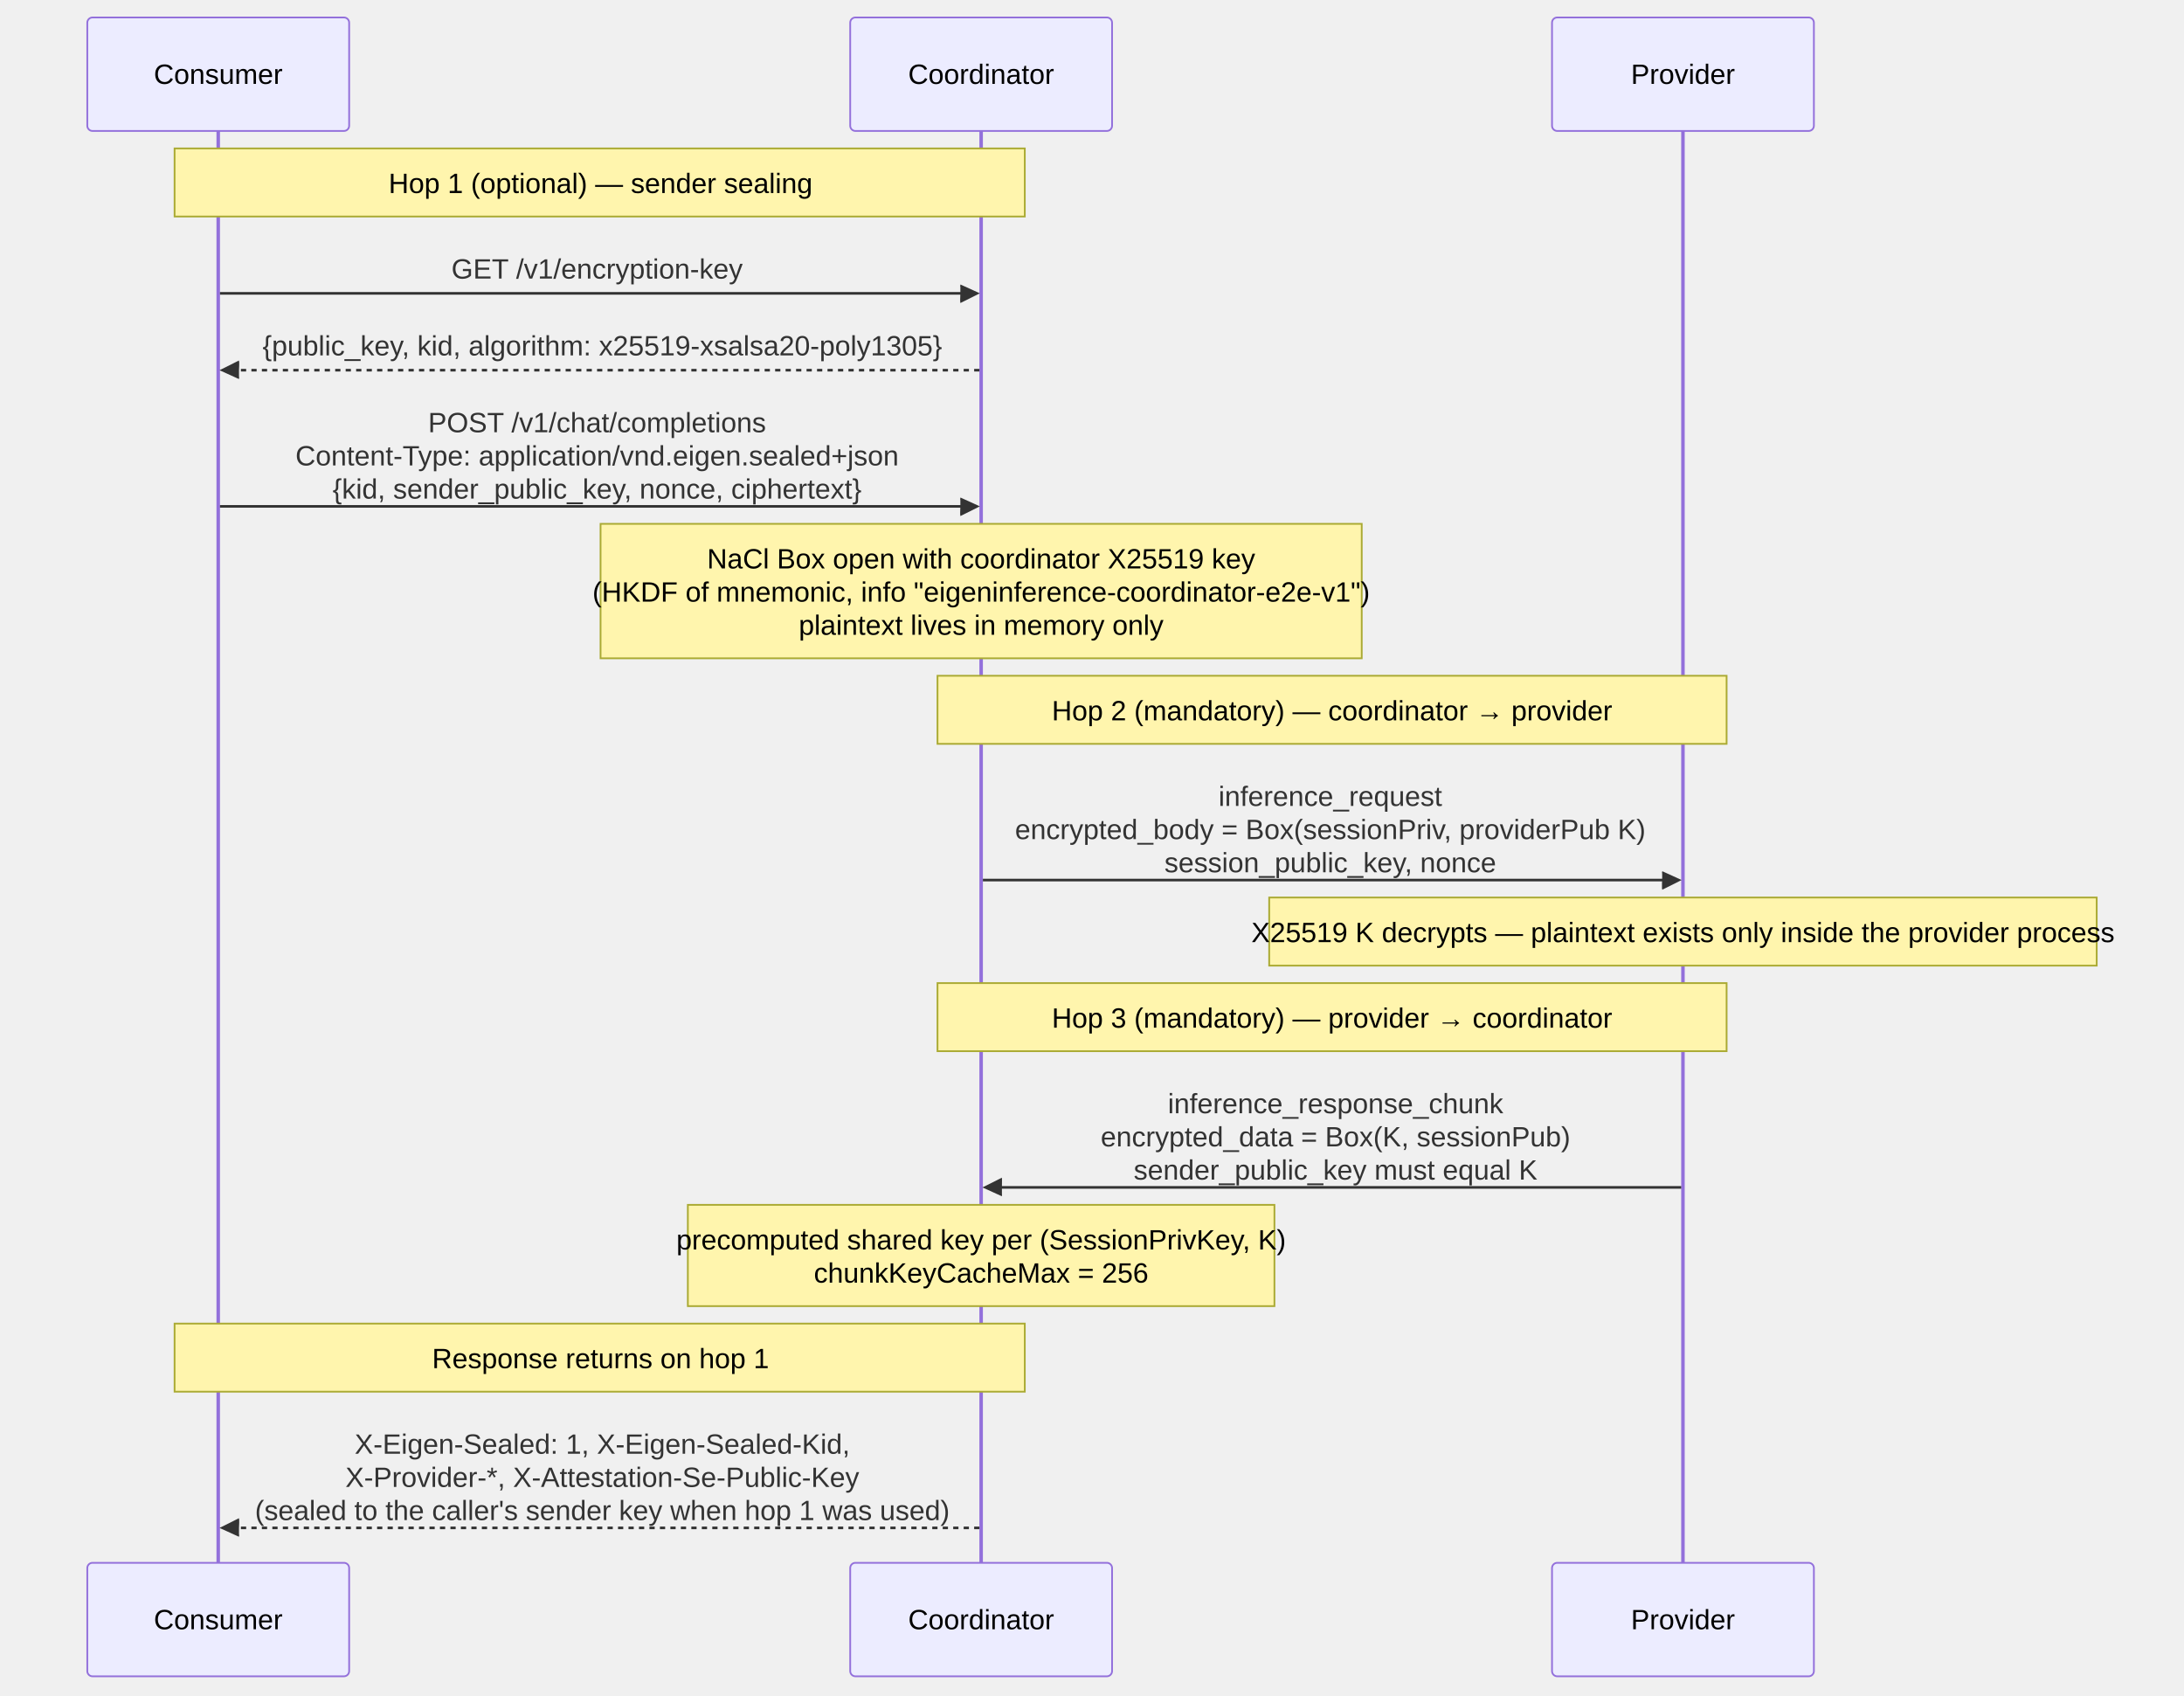
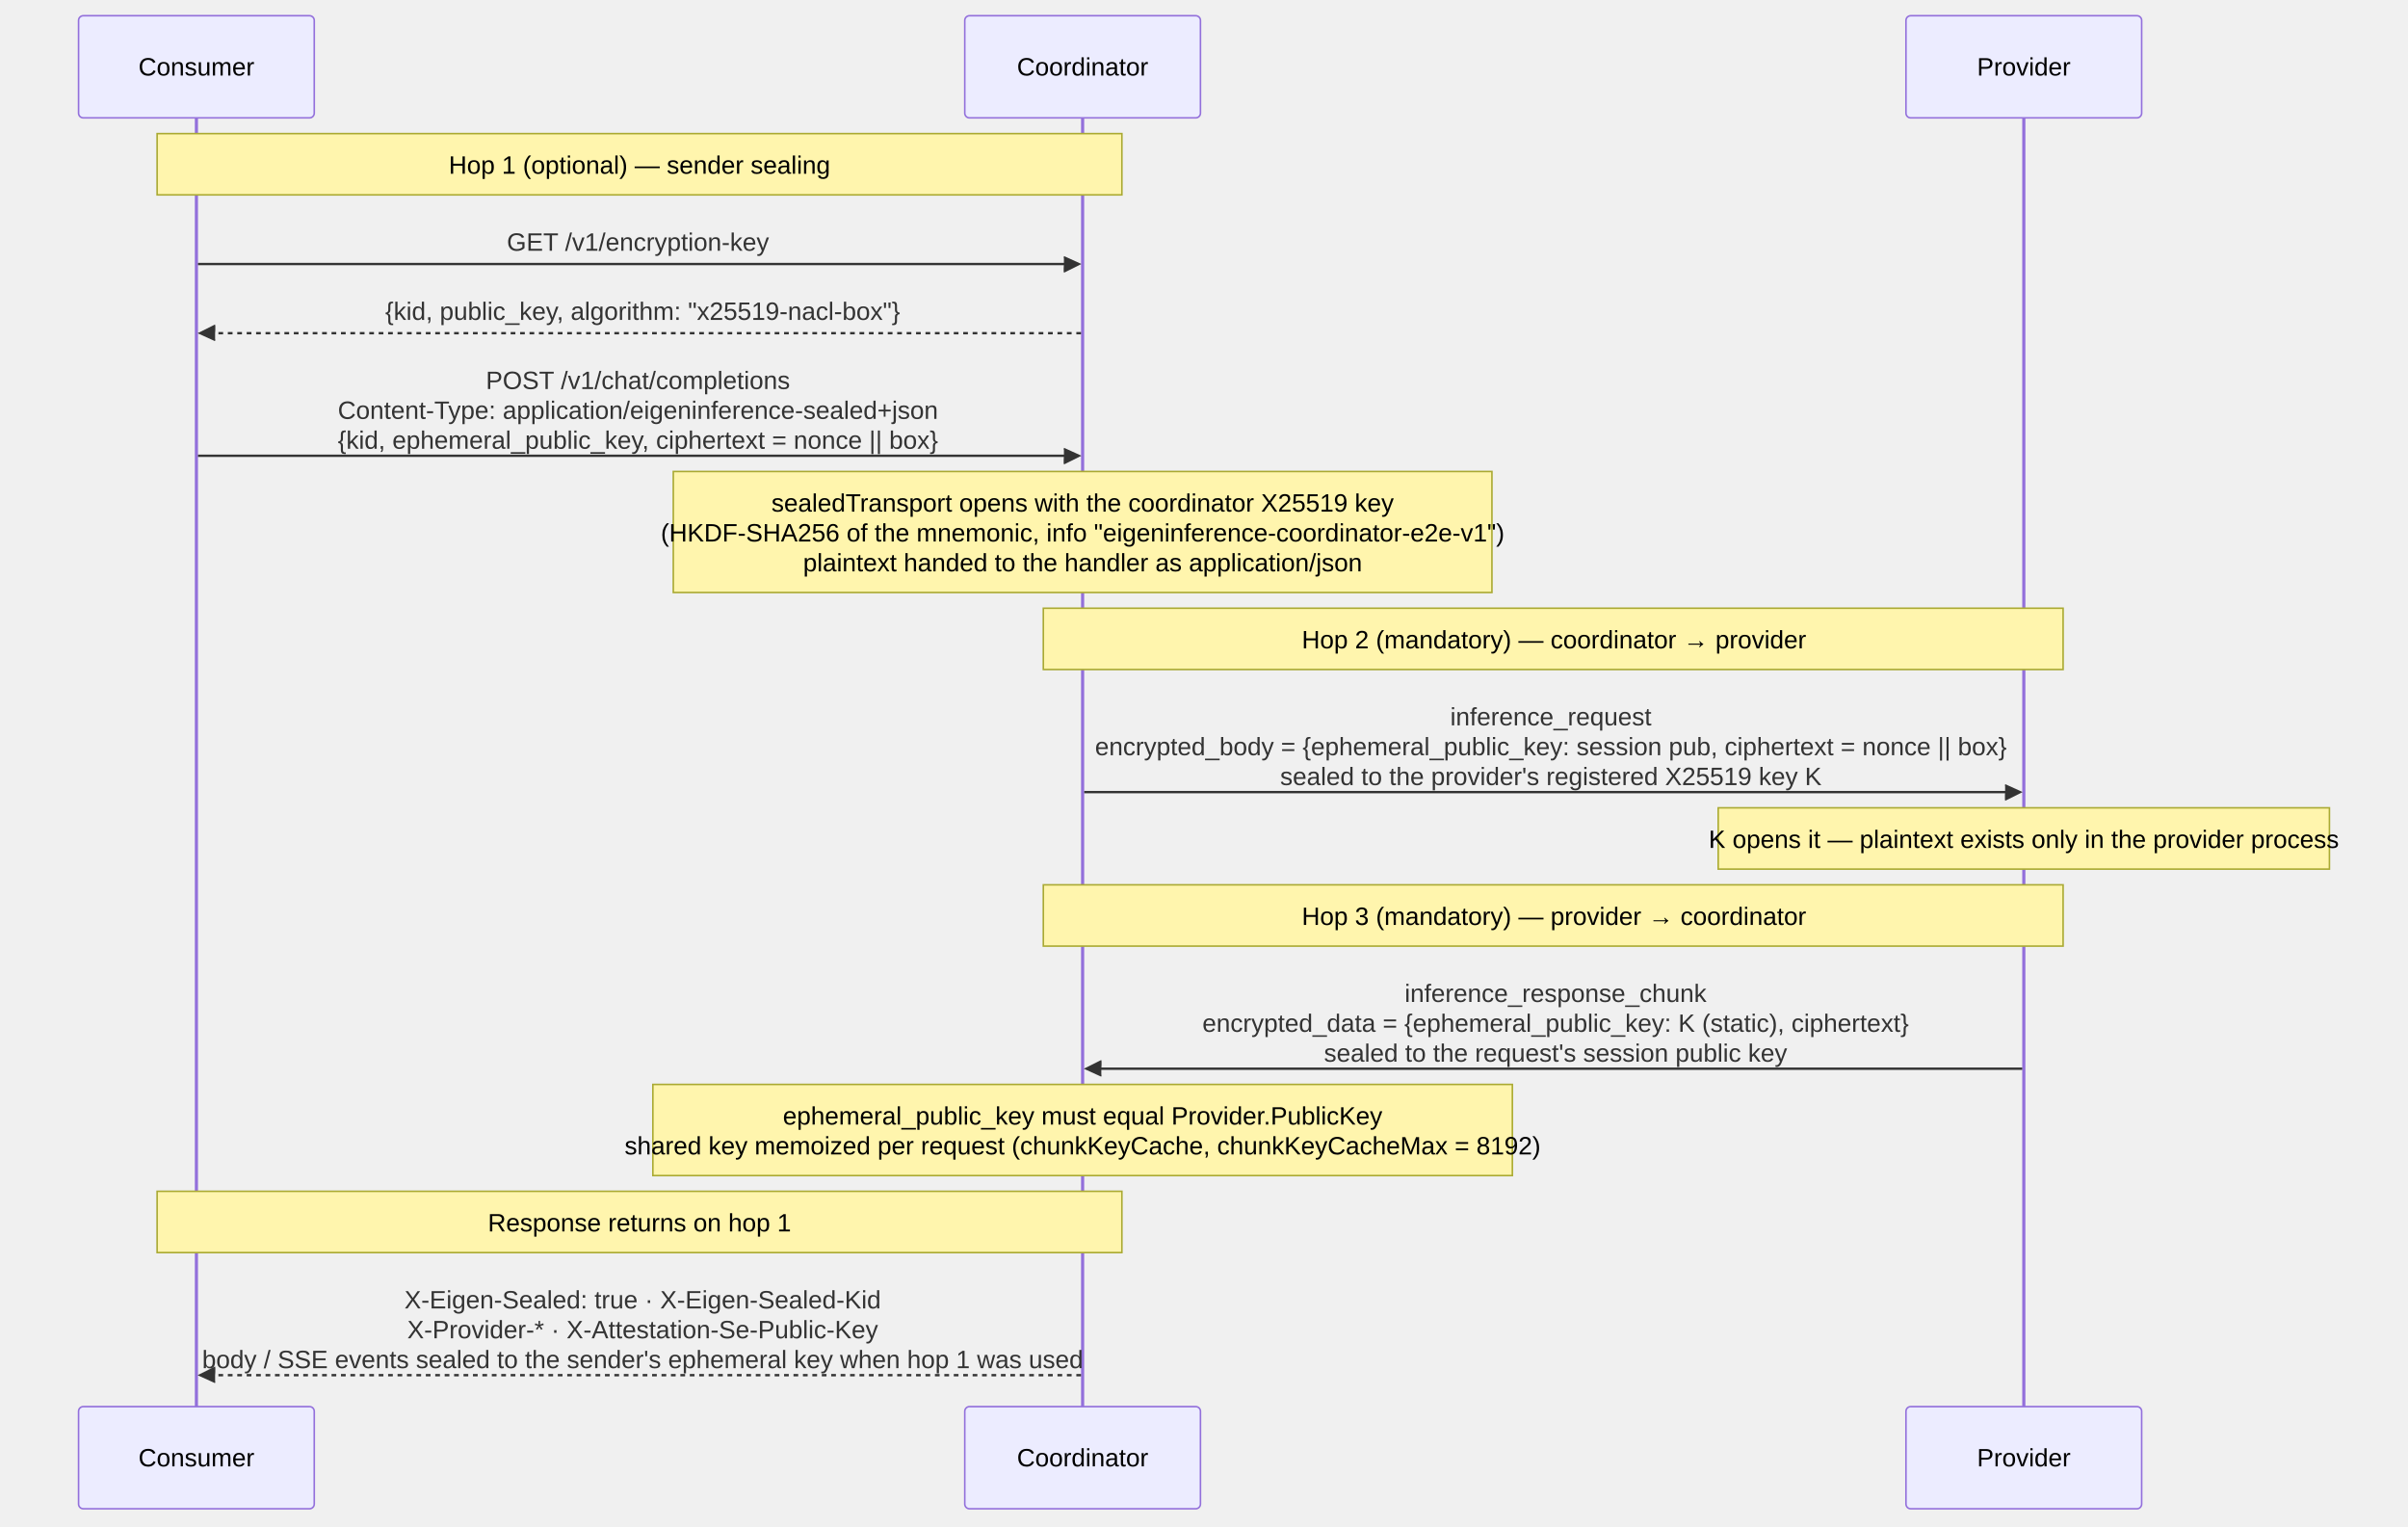
- <svg xmlns="http://www.w3.org/2000/svg" id="my-svg" width="100%" style="max-width: 1251px; background-color: white;" viewBox="-50 -10 1251 971" role="graphics-document document" aria-roledescription="sequence">
+ <svg xmlns="http://www.w3.org/2000/svg" id="my-svg" width="100%" style="max-width: 1532.5px; background-color: white;" viewBox="-50 -10 1532.5 971" role="graphics-document document" aria-roledescription="sequence">
  <g>
-     <rect x="839" y="885" fill="#eaeaea" stroke="#666" width="150" height="65" name="P" rx="3" ry="3" class="actor actor-bottom" />
-     <text x="914" y="917.5" dominant-baseline="central" alignment-baseline="central" class="actor actor-box" style="text-anchor: middle; font-size: 16px; font-weight: 400;">
-       <tspan x="914" dy="0">Provider</tspan>
+     <rect x="1163" y="885" fill="#eaeaea" stroke="#666" width="150" height="65" name="P" rx="3" ry="3" class="actor actor-bottom" />
+     <text x="1238" y="917.5" dominant-baseline="central" alignment-baseline="central" class="actor actor-box" style="text-anchor: middle; font-size: 16px; font-weight: 400;">
+       <tspan x="1238" dy="0">Provider</tspan>
    </text>
  </g>
  <g>
-     <rect x="437" y="885" fill="#eaeaea" stroke="#666" width="150" height="65" name="K" rx="3" ry="3" class="actor actor-bottom" />
-     <text x="512" y="917.5" dominant-baseline="central" alignment-baseline="central" class="actor actor-box" style="text-anchor: middle; font-size: 16px; font-weight: 400;">
-       <tspan x="512" dy="0">Coordinator</tspan>
+     <rect x="564" y="885" fill="#eaeaea" stroke="#666" width="150" height="65" name="K" rx="3" ry="3" class="actor actor-bottom" />
+     <text x="639" y="917.5" dominant-baseline="central" alignment-baseline="central" class="actor actor-box" style="text-anchor: middle; font-size: 16px; font-weight: 400;">
+       <tspan x="639" dy="0">Coordinator</tspan>
    </text>
  </g>
  <g>
    <rect x="0" y="885" fill="#eaeaea" stroke="#666" width="150" height="65" name="C" rx="3" ry="3" class="actor actor-bottom" />
    <text x="75" y="917.5" dominant-baseline="central" alignment-baseline="central" class="actor actor-box" style="text-anchor: middle; font-size: 16px; font-weight: 400;">
      <tspan x="75" dy="0">Consumer</tspan>
    </text>
  </g>
  <g>
-     <line id="actor2" x1="914" y1="65" x2="914" y2="885" class="actor-line 200" stroke-width="0.5px" stroke="#999" name="P" data-et="life-line" data-id="P" />
+     <line id="actor2" x1="1238" y1="65" x2="1238" y2="885" class="actor-line 200" stroke-width="0.5px" stroke="#999" name="P" data-et="life-line" data-id="P" />
    <g id="root-2" data-et="participant" data-type="participant" data-id="P">
-       <rect x="839" y="0" fill="#eaeaea" stroke="#666" width="150" height="65" name="P" rx="3" ry="3" class="actor actor-top" />
-       <text x="914" y="32.5" dominant-baseline="central" alignment-baseline="central" class="actor actor-box" style="text-anchor: middle; font-size: 16px; font-weight: 400;">
-         <tspan x="914" dy="0">Provider</tspan>
+       <rect x="1163" y="0" fill="#eaeaea" stroke="#666" width="150" height="65" name="P" rx="3" ry="3" class="actor actor-top" />
+       <text x="1238" y="32.5" dominant-baseline="central" alignment-baseline="central" class="actor actor-box" style="text-anchor: middle; font-size: 16px; font-weight: 400;">
+         <tspan x="1238" dy="0">Provider</tspan>
      </text>
    </g>
  </g>
  <g>
-     <line id="actor1" x1="512" y1="65" x2="512" y2="885" class="actor-line 200" stroke-width="0.5px" stroke="#999" name="K" data-et="life-line" data-id="K" />
+     <line id="actor1" x1="639" y1="65" x2="639" y2="885" class="actor-line 200" stroke-width="0.5px" stroke="#999" name="K" data-et="life-line" data-id="K" />
    <g id="root-1" data-et="participant" data-type="participant" data-id="K">
-       <rect x="437" y="0" fill="#eaeaea" stroke="#666" width="150" height="65" name="K" rx="3" ry="3" class="actor actor-top" />
-       <text x="512" y="32.5" dominant-baseline="central" alignment-baseline="central" class="actor actor-box" style="text-anchor: middle; font-size: 16px; font-weight: 400;">
-         <tspan x="512" dy="0">Coordinator</tspan>
+       <rect x="564" y="0" fill="#eaeaea" stroke="#666" width="150" height="65" name="K" rx="3" ry="3" class="actor actor-top" />
+       <text x="639" y="32.5" dominant-baseline="central" alignment-baseline="central" class="actor actor-box" style="text-anchor: middle; font-size: 16px; font-weight: 400;">
+         <tspan x="639" dy="0">Coordinator</tspan>
      </text>
    </g>
  </g>
  <g>
    <line id="actor0" x1="75" y1="65" x2="75" y2="885" class="actor-line 200" stroke-width="0.5px" stroke="#999" name="C" data-et="life-line" data-id="C" />
    <g id="root-0" data-et="participant" data-type="participant" data-id="C">
      <rect x="0" y="0" fill="#eaeaea" stroke="#666" width="150" height="65" name="C" rx="3" ry="3" class="actor actor-top" />
      <text x="75" y="32.5" dominant-baseline="central" alignment-baseline="central" class="actor actor-box" style="text-anchor: middle; font-size: 16px; font-weight: 400;">
        <tspan x="75" dy="0">Consumer</tspan>
      </text>
    </g>
  </g>
  <style>#my-svg{font-family:"trebuchet ms",verdana,arial,sans-serif;font-size:16px;fill:#333;}@keyframes edge-animation-frame{from{stroke-dashoffset:0;}}@keyframes dash{to{stroke-dashoffset:0;}}#my-svg .edge-animation-slow{stroke-dasharray:9,5!important;stroke-dashoffset:900;animation:dash 50s linear infinite;stroke-linecap:round;}#my-svg .edge-animation-fast{stroke-dasharray:9,5!important;stroke-dashoffset:900;animation:dash 20s linear infinite;stroke-linecap:round;}#my-svg .error-icon{fill:#552222;}#my-svg .error-text{fill:#552222;stroke:#552222;}#my-svg .edge-thickness-normal{stroke-width:1px;}#my-svg .edge-thickness-thick{stroke-width:3.5px;}#my-svg .edge-pattern-solid{stroke-dasharray:0;}#my-svg .edge-thickness-invisible{stroke-width:0;fill:none;}#my-svg .edge-pattern-dashed{stroke-dasharray:3;}#my-svg .edge-pattern-dotted{stroke-dasharray:2;}#my-svg .marker{fill:#333333;stroke:#333333;}#my-svg .marker.cross{stroke:#333333;}#my-svg svg{font-family:"trebuchet ms",verdana,arial,sans-serif;font-size:16px;}#my-svg p{margin:0;}#my-svg .actor{stroke:#9370DB;fill:#ECECFF;stroke-width:1;}#my-svg rect.actor.outer-path[data-look="neo"]{filter:drop-shadow(1px 2px 2px rgba(185, 185, 185, 1));}#my-svg rect.note[data-look="neo"]{stroke:#aaaa33;fill:#fff5ad;filter:drop-shadow(1px 2px 2px rgba(185, 185, 185, 1));}#my-svg text.actor&gt;tspan{fill:black;stroke:none;}#my-svg .actor-line{stroke:#9370DB;}#my-svg .innerArc{stroke-width:1.5;stroke-dasharray:none;}#my-svg .messageLine0{stroke-width:1.5;stroke-dasharray:none;stroke:#333;}#my-svg .messageLine1{stroke-width:1.5;stroke-dasharray:2,2;stroke:#333;}#my-svg [id$="-arrowhead"] path{fill:#333;stroke:#333;}#my-svg .sequenceNumber{fill:white;}#my-svg [id$="-sequencenumber"]{fill:#333;}#my-svg [id$="-crosshead"] path{fill:#333;stroke:#333;}#my-svg .messageText{fill:#333;stroke:none;}#my-svg .labelBox{stroke:#9370DB;fill:#ECECFF;filter:none;}#my-svg .labelText,#my-svg .labelText&gt;tspan{fill:black;stroke:none;}#my-svg .loopText,#my-svg .loopText&gt;tspan{fill:black;stroke:none;}#my-svg .sectionTitle,#my-svg .sectionTitle&gt;tspan{fill:black;stroke:none;}#my-svg .loopLine{stroke-width:2px;stroke-dasharray:2,2;stroke:#9370DB;fill:#9370DB;}#my-svg .note{stroke:#aaaa33;fill:#fff5ad;}#my-svg .noteText,#my-svg .noteText&gt;tspan{fill:black;stroke:none;font-weight:normal;}#my-svg .activation0{fill:#f4f4f4;stroke:#666;}#my-svg .activation1{fill:#f4f4f4;stroke:#666;}#my-svg .activation2{fill:#f4f4f4;stroke:#666;}#my-svg .actorPopupMenu{position:absolute;}#my-svg .actorPopupMenuPanel{position:absolute;fill:#ECECFF;box-shadow:0px 8px 16px 0px rgba(0,0,0,0.2);filter:drop-shadow(3px 5px 2px rgb(0 0 0 / 0.4));}#my-svg .actor-man circle,#my-svg line{fill:#ECECFF;stroke-width:2px;}#my-svg g rect.rect{filter:drop-shadow(1px 2px 2px rgba(185, 185, 185, 1));stroke:#9370DB;}#my-svg .node .neo-node{stroke:#9370DB;}#my-svg [data-look="neo"].node rect,#my-svg [data-look="neo"].cluster rect,#my-svg [data-look="neo"].node polygon{stroke:#9370DB;filter:drop-shadow(1px 2px 2px rgba(185, 185, 185, 1));}#my-svg [data-look="neo"].node path{stroke:#9370DB;stroke-width:1px;}#my-svg [data-look="neo"].node .outer-path{filter:drop-shadow(1px 2px 2px rgba(185, 185, 185, 1));}#my-svg [data-look="neo"].node .neo-line path{stroke:#9370DB;filter:none;}#my-svg [data-look="neo"].node circle{stroke:#9370DB;filter:drop-shadow(1px 2px 2px rgba(185, 185, 185, 1));}#my-svg [data-look="neo"].node circle .state-start{fill:#000000;}#my-svg [data-look="neo"].icon-shape .icon{fill:#9370DB;filter:drop-shadow(1px 2px 2px rgba(185, 185, 185, 1));}#my-svg [data-look="neo"].icon-shape .icon-neo path{stroke:#9370DB;filter:drop-shadow(1px 2px 2px rgba(185, 185, 185, 1));}#my-svg :root{--mermaid-font-family:"trebuchet ms",verdana,arial,sans-serif;}</style>
  <g />
  <defs>
    <symbol id="my-svg-computer" width="24" height="24">
      <path transform="scale(.5)" d="M2 2v13h20v-13h-20zm18 11h-16v-9h16v9zm-10.228 6l.466-1h3.524l.467 1h-4.457zm14.228 3h-24l2-6h2.104l-1.33 4h18.45l-1.297-4h2.073l2 6zm-5-10h-14v-7h14v7z" />
    </symbol>
  </defs>
  <defs>
    <symbol id="my-svg-database" fill-rule="evenodd" clip-rule="evenodd">
      <path transform="scale(.5)" d="M12.258.001l.256.004.255.005.253.008.251.01.249.012.247.015.246.016.242.019.241.02.239.023.236.024.233.027.231.028.229.031.225.032.223.034.22.036.217.038.214.04.211.041.208.043.205.045.201.046.198.048.194.05.191.051.187.053.183.054.18.056.175.057.172.059.168.06.163.061.16.063.155.064.15.066.074.033.073.033.071.034.07.034.069.035.068.035.067.035.066.035.064.036.064.036.062.036.06.036.06.037.058.037.058.037.055.038.055.038.053.038.052.038.051.039.05.039.048.039.047.039.045.04.044.04.043.04.041.04.04.041.039.041.037.041.036.041.034.041.033.042.032.042.03.042.029.042.027.042.026.043.024.043.023.043.021.043.02.043.018.044.017.043.015.044.013.044.012.044.011.045.009.044.007.045.006.045.004.045.002.045.001.045v17l-.001.045-.002.045-.004.045-.006.045-.007.045-.009.044-.011.045-.012.044-.013.044-.015.044-.017.043-.018.044-.02.043-.021.043-.023.043-.024.043-.026.043-.027.042-.029.042-.03.042-.032.042-.033.042-.034.041-.036.041-.037.041-.039.041-.04.041-.041.04-.043.04-.044.04-.045.04-.047.039-.048.039-.05.039-.051.039-.052.038-.053.038-.055.038-.055.038-.058.037-.058.037-.06.037-.06.036-.062.036-.064.036-.064.036-.066.035-.067.035-.068.035-.069.035-.07.034-.071.034-.073.033-.074.033-.15.066-.155.064-.16.063-.163.061-.168.06-.172.059-.175.057-.18.056-.183.054-.187.053-.191.051-.194.05-.198.048-.201.046-.205.045-.208.043-.211.041-.214.04-.217.038-.22.036-.223.034-.225.032-.229.031-.231.028-.233.027-.236.024-.239.023-.241.02-.242.019-.246.016-.247.015-.249.012-.251.01-.253.008-.255.005-.256.004-.258.001-.258-.001-.256-.004-.255-.005-.253-.008-.251-.01-.249-.012-.247-.015-.245-.016-.243-.019-.241-.02-.238-.023-.236-.024-.234-.027-.231-.028-.228-.031-.226-.032-.223-.034-.22-.036-.217-.038-.214-.04-.211-.041-.208-.043-.204-.045-.201-.046-.198-.048-.195-.05-.19-.051-.187-.053-.184-.054-.179-.056-.176-.057-.172-.059-.167-.06-.164-.061-.159-.063-.155-.064-.151-.066-.074-.033-.072-.033-.072-.034-.07-.034-.069-.035-.068-.035-.067-.035-.066-.035-.064-.036-.063-.036-.062-.036-.061-.036-.06-.037-.058-.037-.057-.037-.056-.038-.055-.038-.053-.038-.052-.038-.051-.039-.049-.039-.049-.039-.046-.039-.046-.04-.044-.04-.043-.04-.041-.04-.04-.041-.039-.041-.037-.041-.036-.041-.034-.041-.033-.042-.032-.042-.03-.042-.029-.042-.027-.042-.026-.043-.024-.043-.023-.043-.021-.043-.02-.043-.018-.044-.017-.043-.015-.044-.013-.044-.012-.044-.011-.045-.009-.044-.007-.045-.006-.045-.004-.045-.002-.045-.001-.045v-17l.001-.045.002-.045.004-.045.006-.045.007-.045.009-.044.011-.045.012-.044.013-.044.015-.044.017-.043.018-.044.02-.043.021-.043.023-.043.024-.043.026-.043.027-.042.029-.042.03-.042.032-.042.033-.042.034-.041.036-.041.037-.041.039-.041.04-.041.041-.04.043-.04.044-.04.046-.04.046-.039.049-.039.049-.039.051-.039.052-.038.053-.038.055-.038.056-.038.057-.037.058-.037.06-.037.061-.036.062-.036.063-.036.064-.036.066-.035.067-.035.068-.035.069-.035.07-.034.072-.034.072-.033.074-.033.151-.066.155-.064.159-.063.164-.061.167-.06.172-.059.176-.057.179-.056.184-.054.187-.053.19-.051.195-.05.198-.048.201-.046.204-.045.208-.043.211-.041.214-.04.217-.038.22-.036.223-.034.226-.032.228-.031.231-.028.234-.027.236-.024.238-.023.241-.02.243-.019.245-.016.247-.015.249-.012.251-.01.253-.008.255-.005.256-.004.258-.001.258.001zm-9.258 20.499v.01l.001.021.003.021.004.022.005.021.006.022.007.022.009.023.01.022.011.023.012.023.013.023.015.023.016.024.017.023.018.024.019.024.021.024.022.025.023.024.024.025.052.049.056.05.061.051.066.051.07.051.075.051.079.052.084.052.088.052.092.052.097.052.102.051.105.052.11.052.114.051.119.051.123.051.127.05.131.05.135.05.139.048.144.049.147.047.152.047.155.047.16.045.163.045.167.043.171.043.176.041.178.041.183.039.187.039.19.037.194.035.197.035.202.033.204.031.209.03.212.029.216.027.219.025.222.024.226.021.23.02.233.018.236.016.24.015.243.012.246.01.249.008.253.005.256.004.259.001.26-.001.257-.004.254-.005.25-.008.247-.011.244-.012.241-.014.237-.016.233-.018.231-.021.226-.021.224-.024.22-.026.216-.027.212-.028.21-.031.205-.031.202-.034.198-.034.194-.036.191-.037.187-.039.183-.04.179-.04.175-.042.172-.043.168-.044.163-.045.16-.046.155-.046.152-.047.148-.048.143-.049.139-.049.136-.05.131-.05.126-.05.123-.051.118-.052.114-.051.11-.052.106-.052.101-.052.096-.052.092-.052.088-.053.083-.051.079-.052.074-.052.07-.051.065-.051.06-.051.056-.05.051-.05.023-.024.023-.025.021-.024.02-.024.019-.024.018-.024.017-.024.015-.023.014-.024.013-.023.012-.023.01-.023.01-.022.008-.022.006-.022.006-.022.004-.022.004-.021.001-.021.001-.021v-4.127l-.077.055-.08.053-.083.054-.085.053-.087.052-.09.052-.093.051-.095.05-.097.05-.1.049-.102.049-.105.048-.106.047-.109.047-.111.046-.114.045-.115.045-.118.044-.12.043-.122.042-.124.042-.126.041-.128.04-.13.04-.132.038-.134.038-.135.037-.138.037-.139.035-.142.035-.143.034-.144.033-.147.032-.148.031-.15.03-.151.03-.153.029-.154.027-.156.027-.158.026-.159.025-.161.024-.162.023-.163.022-.165.021-.166.02-.167.019-.169.018-.169.017-.171.016-.173.015-.173.014-.175.013-.175.012-.177.011-.178.01-.179.008-.179.008-.181.006-.182.005-.182.004-.184.003-.184.002h-.37l-.184-.002-.184-.003-.182-.004-.182-.005-.181-.006-.179-.008-.179-.008-.178-.01-.176-.011-.176-.012-.175-.013-.173-.014-.172-.015-.171-.016-.17-.017-.169-.018-.167-.019-.166-.02-.165-.021-.163-.022-.162-.023-.161-.024-.159-.025-.157-.026-.156-.027-.155-.027-.153-.029-.151-.03-.15-.03-.148-.031-.146-.032-.145-.033-.143-.034-.141-.035-.14-.035-.137-.037-.136-.037-.134-.038-.132-.038-.13-.04-.128-.04-.126-.041-.124-.042-.122-.042-.12-.044-.117-.043-.116-.045-.113-.045-.112-.046-.109-.047-.106-.047-.105-.048-.102-.049-.1-.049-.097-.05-.095-.05-.093-.052-.09-.051-.087-.052-.085-.053-.083-.054-.08-.054-.077-.054v4.127zm0-5.654v.011l.001.021.003.021.004.021.005.022.006.022.007.022.009.022.01.022.011.023.012.023.013.023.015.024.016.023.017.024.018.024.019.024.021.024.022.024.023.025.024.024.052.05.056.05.061.05.066.051.07.051.075.052.079.051.084.052.088.052.092.052.097.052.102.052.105.052.11.051.114.051.119.052.123.05.127.051.131.05.135.049.139.049.144.048.147.048.152.047.155.046.16.045.163.045.167.044.171.042.176.042.178.04.183.04.187.038.19.037.194.036.197.034.202.033.204.032.209.03.212.028.216.027.219.025.222.024.226.022.23.02.233.018.236.016.24.014.243.012.246.01.249.008.253.006.256.003.259.001.26-.001.257-.003.254-.006.25-.008.247-.01.244-.012.241-.015.237-.016.233-.018.231-.02.226-.022.224-.024.22-.025.216-.027.212-.029.21-.03.205-.032.202-.033.198-.035.194-.036.191-.037.187-.039.183-.039.179-.041.175-.042.172-.043.168-.044.163-.045.16-.045.155-.047.152-.047.148-.048.143-.048.139-.05.136-.049.131-.05.126-.051.123-.051.118-.051.114-.052.11-.052.106-.052.101-.052.096-.052.092-.052.088-.052.083-.052.079-.052.074-.051.07-.052.065-.051.06-.05.056-.051.051-.049.023-.025.023-.024.021-.025.02-.024.019-.024.018-.024.017-.024.015-.023.014-.023.013-.024.012-.022.01-.023.01-.023.008-.022.006-.022.006-.022.004-.021.004-.022.001-.021.001-.021v-4.139l-.077.054-.08.054-.083.054-.085.052-.087.053-.09.051-.093.051-.095.051-.097.05-.1.049-.102.049-.105.048-.106.047-.109.047-.111.046-.114.045-.115.044-.118.044-.12.044-.122.042-.124.042-.126.041-.128.04-.13.039-.132.039-.134.038-.135.037-.138.036-.139.036-.142.035-.143.033-.144.033-.147.033-.148.031-.15.03-.151.03-.153.028-.154.028-.156.027-.158.026-.159.025-.161.024-.162.023-.163.022-.165.021-.166.02-.167.019-.169.018-.169.017-.171.016-.173.015-.173.014-.175.013-.175.012-.177.011-.178.009-.179.009-.179.007-.181.007-.182.005-.182.004-.184.003-.184.002h-.37l-.184-.002-.184-.003-.182-.004-.182-.005-.181-.007-.179-.007-.179-.009-.178-.009-.176-.011-.176-.012-.175-.013-.173-.014-.172-.015-.171-.016-.17-.017-.169-.018-.167-.019-.166-.02-.165-.021-.163-.022-.162-.023-.161-.024-.159-.025-.157-.026-.156-.027-.155-.028-.153-.028-.151-.03-.15-.03-.148-.031-.146-.033-.145-.033-.143-.033-.141-.035-.14-.036-.137-.036-.136-.037-.134-.038-.132-.039-.13-.039-.128-.04-.126-.041-.124-.042-.122-.043-.12-.043-.117-.044-.116-.044-.113-.046-.112-.046-.109-.046-.106-.047-.105-.048-.102-.049-.1-.049-.097-.05-.095-.051-.093-.051-.09-.051-.087-.053-.085-.052-.083-.054-.08-.054-.077-.054v4.139zm0-5.666v.011l.001.02.003.022.004.021.005.022.006.021.007.022.009.023.01.022.011.023.012.023.013.023.015.023.016.024.017.024.018.023.019.024.021.025.022.024.023.024.024.025.052.05.056.05.061.05.066.051.07.051.075.052.079.051.084.052.088.052.092.052.097.052.102.052.105.051.11.052.114.051.119.051.123.051.127.05.131.05.135.05.139.049.144.048.147.048.152.047.155.046.16.045.163.045.167.043.171.043.176.042.178.04.183.04.187.038.19.037.194.036.197.034.202.033.204.032.209.03.212.028.216.027.219.025.222.024.226.021.23.02.233.018.236.017.24.014.243.012.246.01.249.008.253.006.256.003.259.001.26-.001.257-.003.254-.006.25-.008.247-.01.244-.013.241-.014.237-.016.233-.018.231-.02.226-.022.224-.024.22-.025.216-.027.212-.029.21-.03.205-.032.202-.033.198-.035.194-.036.191-.037.187-.039.183-.039.179-.041.175-.042.172-.043.168-.044.163-.045.16-.045.155-.047.152-.047.148-.048.143-.049.139-.049.136-.049.131-.051.126-.05.123-.051.118-.052.114-.051.11-.052.106-.052.101-.052.096-.052.092-.052.088-.052.083-.052.079-.052.074-.052.07-.051.065-.051.06-.051.056-.05.051-.049.023-.025.023-.025.021-.024.02-.024.019-.024.018-.024.017-.024.015-.023.014-.024.013-.023.012-.023.01-.022.01-.023.008-.022.006-.022.006-.022.004-.022.004-.021.001-.021.001-.021v-4.153l-.077.054-.08.054-.083.053-.085.053-.087.053-.09.051-.093.051-.095.051-.097.05-.1.049-.102.048-.105.048-.106.048-.109.046-.111.046-.114.046-.115.044-.118.044-.12.043-.122.043-.124.042-.126.041-.128.04-.13.039-.132.039-.134.038-.135.037-.138.036-.139.036-.142.034-.143.034-.144.033-.147.032-.148.032-.15.03-.151.03-.153.028-.154.028-.156.027-.158.026-.159.024-.161.024-.162.023-.163.023-.165.021-.166.02-.167.019-.169.018-.169.017-.171.016-.173.015-.173.014-.175.013-.175.012-.177.01-.178.01-.179.009-.179.007-.181.006-.182.006-.182.004-.184.003-.184.001-.185.001-.185-.001-.184-.001-.184-.003-.182-.004-.182-.006-.181-.006-.179-.007-.179-.009-.178-.01-.176-.01-.176-.012-.175-.013-.173-.014-.172-.015-.171-.016-.17-.017-.169-.018-.167-.019-.166-.02-.165-.021-.163-.023-.162-.023-.161-.024-.159-.024-.157-.026-.156-.027-.155-.028-.153-.028-.151-.03-.15-.03-.148-.032-.146-.032-.145-.033-.143-.034-.141-.034-.14-.036-.137-.036-.136-.037-.134-.038-.132-.039-.13-.039-.128-.041-.126-.041-.124-.041-.122-.043-.12-.043-.117-.044-.116-.044-.113-.046-.112-.046-.109-.046-.106-.048-.105-.048-.102-.048-.1-.05-.097-.049-.095-.051-.093-.051-.09-.052-.087-.052-.085-.053-.083-.053-.08-.054-.077-.054v4.153zm8.74-8.179l-.257.004-.254.005-.25.008-.247.011-.244.012-.241.014-.237.016-.233.018-.231.021-.226.022-.224.023-.22.026-.216.027-.212.028-.21.031-.205.032-.202.033-.198.034-.194.036-.191.038-.187.038-.183.04-.179.041-.175.042-.172.043-.168.043-.163.045-.16.046-.155.046-.152.048-.148.048-.143.048-.139.049-.136.05-.131.05-.126.051-.123.051-.118.051-.114.052-.11.052-.106.052-.101.052-.096.052-.092.052-.088.052-.083.052-.079.052-.074.051-.07.052-.065.051-.06.05-.056.05-.051.05-.023.025-.023.024-.021.024-.02.025-.019.024-.018.024-.017.023-.015.024-.014.023-.013.023-.012.023-.01.023-.01.022-.008.022-.006.023-.006.021-.004.022-.004.021-.001.021-.001.021.001.021.001.021.004.021.004.022.006.021.006.023.008.022.01.022.01.023.012.023.013.023.014.023.015.024.017.023.018.024.019.024.02.025.021.024.023.024.023.025.051.05.056.05.06.05.065.051.07.052.074.051.079.052.083.052.088.052.092.052.096.052.101.052.106.052.11.052.114.052.118.051.123.051.126.051.131.05.136.05.139.049.143.048.148.048.152.048.155.046.16.046.163.045.168.043.172.043.175.042.179.041.183.04.187.038.191.038.194.036.198.034.202.033.205.032.21.031.212.028.216.027.22.026.224.023.226.022.231.021.233.018.237.016.241.014.244.012.247.011.25.008.254.005.257.004.26.001.26-.001.257-.004.254-.005.25-.008.247-.011.244-.012.241-.014.237-.016.233-.018.231-.021.226-.022.224-.023.22-.026.216-.027.212-.028.21-.031.205-.032.202-.033.198-.034.194-.036.191-.038.187-.038.183-.04.179-.041.175-.042.172-.043.168-.043.163-.045.16-.046.155-.046.152-.048.148-.048.143-.048.139-.049.136-.05.131-.05.126-.051.123-.051.118-.051.114-.052.11-.052.106-.052.101-.052.096-.052.092-.052.088-.052.083-.052.079-.052.074-.051.07-.052.065-.051.06-.05.056-.05.051-.05.023-.025.023-.024.021-.024.02-.025.019-.024.018-.024.017-.023.015-.024.014-.023.013-.023.012-.023.01-.023.01-.022.008-.022.006-.023.006-.021.004-.022.004-.021.001-.021.001-.021-.001-.021-.001-.021-.004-.021-.004-.022-.006-.021-.006-.023-.008-.022-.01-.022-.01-.023-.012-.023-.013-.023-.014-.023-.015-.024-.017-.023-.018-.024-.019-.024-.02-.025-.021-.024-.023-.024-.023-.025-.051-.05-.056-.05-.06-.05-.065-.051-.07-.052-.074-.051-.079-.052-.083-.052-.088-.052-.092-.052-.096-.052-.101-.052-.106-.052-.11-.052-.114-.052-.118-.051-.123-.051-.126-.051-.131-.05-.136-.05-.139-.049-.143-.048-.148-.048-.152-.048-.155-.046-.16-.046-.163-.045-.168-.043-.172-.043-.175-.042-.179-.041-.183-.04-.187-.038-.191-.038-.194-.036-.198-.034-.202-.033-.205-.032-.21-.031-.212-.028-.216-.027-.22-.026-.224-.023-.226-.022-.231-.021-.233-.018-.237-.016-.241-.014-.244-.012-.247-.011-.25-.008-.254-.005-.257-.004-.26-.001-.26.001z" />
    </symbol>
  </defs>
  <defs>
    <symbol id="my-svg-clock" width="24" height="24">
      <path transform="scale(.5)" d="M12 2c5.514 0 10 4.486 10 10s-4.486 10-10 10-10-4.486-10-10 4.486-10 10-10zm0-2c-6.627 0-12 5.373-12 12s5.373 12 12 12 12-5.373 12-12-5.373-12-12-12zm5.848 12.459c.202.038.202.333.001.372-1.907.361-6.045 1.111-6.547 1.111-.719 0-1.301-.582-1.301-1.301 0-.512.77-5.447 1.125-7.445.034-.192.312-.181.343.014l.985 6.238 5.394 1.011z" />
    </symbol>
  </defs>
  <defs>
    <marker id="my-svg-arrowhead" refX="7.9" refY="5" markerUnits="userSpaceOnUse" markerWidth="12" markerHeight="12" orient="auto-start-reverse">
      <path d="M -1 0 L 10 5 L 0 10 z" />
    </marker>
  </defs>
  <defs>
    <marker id="my-svg-crosshead" markerWidth="15" markerHeight="8" orient="auto" refX="4" refY="4.5">
      <path fill="none" stroke="#000000" stroke-width="1pt" d="M 1,2 L 6,7 M 6,2 L 1,7" style="stroke-dasharray: 0, 0;" />
    </marker>
  </defs>
  <defs>
    <marker id="my-svg-filled-head" refX="15.5" refY="7" markerWidth="20" markerHeight="28" orient="auto">
      <path d="M 18,7 L9,13 L14,7 L9,1 Z" />
    </marker>
  </defs>
  <defs>
    <marker id="my-svg-sequencenumber" refX="15" refY="15" markerWidth="60" markerHeight="40" orient="auto">
      <circle cx="15" cy="15" r="6" />
    </marker>
  </defs>
  <defs>
    <marker id="my-svg-solidTopArrowHead" refX="7.9" refY="7.25" markerUnits="userSpaceOnUse" markerWidth="12" markerHeight="12" orient="auto-start-reverse">
      <path d="M 0 0 L 10 8 L 0 8 z" />
    </marker>
  </defs>
  <defs>
    <marker id="my-svg-solidBottomArrowHead" refX="7.9" refY="0.75" markerUnits="userSpaceOnUse" markerWidth="12" markerHeight="12" orient="auto-start-reverse">
      <path d="M 0 0 L 10 0 L 0 8 z" />
    </marker>
  </defs>
  <defs>
    <marker id="my-svg-stickTopArrowHead" refX="7.5" refY="7" markerUnits="userSpaceOnUse" markerWidth="12" markerHeight="12" orient="auto-start-reverse">
      <path d="M 0 0 L 7 7" stroke="black" stroke-width="1.5" fill="none" />
    </marker>
  </defs>
  <defs>
    <marker id="my-svg-stickBottomArrowHead" refX="7.5" refY="0" markerUnits="userSpaceOnUse" markerWidth="12" markerHeight="12" orient="auto-start-reverse">
      <path d="M 0 7 L 7 0" stroke="black" stroke-width="1.5" fill="none" />
    </marker>
  </defs>
  <g data-et="note" data-id="i0">
-     <rect x="50" y="75" fill="#EDF2AE" stroke="#666" width="487" height="39" class="note" />
-     <text x="294" y="80" text-anchor="middle" dominant-baseline="middle" alignment-baseline="middle" class="noteText" dy="1em" style="font-size: 16px; font-weight: 400;">
-       <tspan x="294">Hop 1 (optional) — sender sealing</tspan>
+     <rect x="50" y="75" fill="#EDF2AE" stroke="#666" width="614" height="39" class="note" />
+     <text x="357" y="80" text-anchor="middle" dominant-baseline="middle" alignment-baseline="middle" class="noteText" dy="1em" style="font-size: 16px; font-weight: 400;">
+       <tspan x="357">Hop 1 (optional) — sender sealing</tspan>
    </text>
  </g>
  <g data-et="note" data-id="i4">
-     <rect x="294" y="290" fill="#EDF2AE" stroke="#666" width="436" height="77" class="note" />
-     <text x="512" y="295" text-anchor="middle" dominant-baseline="middle" alignment-baseline="middle" class="noteText" dy="1em" style="font-size: 16px; font-weight: 400;">
-       <tspan x="512">NaCl Box open with coordinator X25519 key</tspan>
+     <rect x="378.5" y="290" fill="#EDF2AE" stroke="#666" width="521" height="77" class="note" />
+     <text x="639" y="295" text-anchor="middle" dominant-baseline="middle" alignment-baseline="middle" class="noteText" dy="1em" style="font-size: 16px; font-weight: 400;">
+       <tspan x="639">sealedTransport opens with the coordinator X25519 key</tspan>
    </text>
-     <text x="512" y="314" text-anchor="middle" dominant-baseline="middle" alignment-baseline="middle" class="noteText" dy="1em" style="font-size: 16px; font-weight: 400;">
-       <tspan x="512">(HKDF of mnemonic, info "eigeninference-coordinator-e2e-v1")</tspan>
+     <text x="639" y="314" text-anchor="middle" dominant-baseline="middle" alignment-baseline="middle" class="noteText" dy="1em" style="font-size: 16px; font-weight: 400;">
+       <tspan x="639">(HKDF-SHA256 of the mnemonic, info "eigeninference-coordinator-e2e-v1")</tspan>
    </text>
-     <text x="512" y="333" text-anchor="middle" dominant-baseline="middle" alignment-baseline="middle" class="noteText" dy="1em" style="font-size: 16px; font-weight: 400;">
-       <tspan x="512">plaintext lives in memory only</tspan>
+     <text x="639" y="333" text-anchor="middle" dominant-baseline="middle" alignment-baseline="middle" class="noteText" dy="1em" style="font-size: 16px; font-weight: 400;">
+       <tspan x="639">plaintext handed to the handler as application/json</tspan>
    </text>
  </g>
  <g data-et="note" data-id="i5">
-     <rect x="487" y="377" fill="#EDF2AE" stroke="#666" width="452" height="39" class="note" />
-     <text x="713" y="382" text-anchor="middle" dominant-baseline="middle" alignment-baseline="middle" class="noteText" dy="1em" style="font-size: 16px; font-weight: 400;">
-       <tspan x="713">Hop 2 (mandatory) — coordinator → provider</tspan>
+     <rect x="614" y="377" fill="#EDF2AE" stroke="#666" width="649" height="39" class="note" />
+     <text x="939" y="382" text-anchor="middle" dominant-baseline="middle" alignment-baseline="middle" class="noteText" dy="1em" style="font-size: 16px; font-weight: 400;">
+       <tspan x="939">Hop 2 (mandatory) — coordinator → provider</tspan>
    </text>
  </g>
  <g data-et="note" data-id="i7">
-     <rect x="677" y="504" fill="#EDF2AE" stroke="#666" width="474" height="39" class="note" />
-     <text x="914" y="509" text-anchor="middle" dominant-baseline="middle" alignment-baseline="middle" class="noteText" dy="1em" style="font-size: 16px; font-weight: 400;">
-       <tspan x="914">X25519 K decrypts — plaintext exists only inside the provider process</tspan>
+     <rect x="1043.5" y="504" fill="#EDF2AE" stroke="#666" width="389" height="39" class="note" />
+     <text x="1238" y="509" text-anchor="middle" dominant-baseline="middle" alignment-baseline="middle" class="noteText" dy="1em" style="font-size: 16px; font-weight: 400;">
+       <tspan x="1238">K opens it — plaintext exists only in the provider process</tspan>
    </text>
  </g>
  <g data-et="note" data-id="i8">
-     <rect x="487" y="553" fill="#EDF2AE" stroke="#666" width="452" height="39" class="note" />
-     <text x="713" y="558" text-anchor="middle" dominant-baseline="middle" alignment-baseline="middle" class="noteText" dy="1em" style="font-size: 16px; font-weight: 400;">
-       <tspan x="713">Hop 3 (mandatory) — provider → coordinator</tspan>
+     <rect x="614" y="553" fill="#EDF2AE" stroke="#666" width="649" height="39" class="note" />
+     <text x="939" y="558" text-anchor="middle" dominant-baseline="middle" alignment-baseline="middle" class="noteText" dy="1em" style="font-size: 16px; font-weight: 400;">
+       <tspan x="939">Hop 3 (mandatory) — provider → coordinator</tspan>
    </text>
  </g>
  <g data-et="note" data-id="i10">
-     <rect x="344" y="680" fill="#EDF2AE" stroke="#666" width="336" height="58" class="note" />
-     <text x="512" y="685" text-anchor="middle" dominant-baseline="middle" alignment-baseline="middle" class="noteText" dy="1em" style="font-size: 16px; font-weight: 400;">
-       <tspan x="512">precomputed shared key per (SessionPrivKey, K)</tspan>
+     <rect x="365.5" y="680" fill="#EDF2AE" stroke="#666" width="547" height="58" class="note" />
+     <text x="639" y="685" text-anchor="middle" dominant-baseline="middle" alignment-baseline="middle" class="noteText" dy="1em" style="font-size: 16px; font-weight: 400;">
+       <tspan x="639">ephemeral_public_key must equal Provider.PublicKey</tspan>
    </text>
-     <text x="512" y="704" text-anchor="middle" dominant-baseline="middle" alignment-baseline="middle" class="noteText" dy="1em" style="font-size: 16px; font-weight: 400;">
-       <tspan x="512">chunkKeyCacheMax = 256</tspan>
+     <text x="639" y="704" text-anchor="middle" dominant-baseline="middle" alignment-baseline="middle" class="noteText" dy="1em" style="font-size: 16px; font-weight: 400;">
+       <tspan x="639">shared key memoized per request (chunkKeyCache, chunkKeyCacheMax = 8192)</tspan>
    </text>
  </g>
  <g data-et="note" data-id="i11">
-     <rect x="50" y="748" fill="#EDF2AE" stroke="#666" width="487" height="39" class="note" />
-     <text x="294" y="753" text-anchor="middle" dominant-baseline="middle" alignment-baseline="middle" class="noteText" dy="1em" style="font-size: 16px; font-weight: 400;">
-       <tspan x="294">Response returns on hop 1</tspan>
+     <rect x="50" y="748" fill="#EDF2AE" stroke="#666" width="614" height="39" class="note" />
+     <text x="357" y="753" text-anchor="middle" dominant-baseline="middle" alignment-baseline="middle" class="noteText" dy="1em" style="font-size: 16px; font-weight: 400;">
+       <tspan x="357">Response returns on hop 1</tspan>
    </text>
  </g>
-   <text x="292" y="129" text-anchor="middle" dominant-baseline="middle" alignment-baseline="middle" class="messageText" dy="1em" style="font-size: 16px; font-weight: 400;">GET /v1/encryption-key</text>
-   <line x1="76" y1="158" x2="508" y2="158" class="messageLine0" data-et="message" data-id="i1" data-from="C" data-to="K" stroke-width="2" stroke="none" marker-end="url(#my-svg-arrowhead)" style="fill: none;" />
-   <text x="295" y="173" text-anchor="middle" dominant-baseline="middle" alignment-baseline="middle" class="messageText" dy="1em" style="font-size: 16px; font-weight: 400;">{public_key, kid, algorithm: x25519-xsalsa20-poly1305}</text>
-   <line x1="511" y1="202" x2="79" y2="202" class="messageLine1" data-et="message" data-id="i2" data-from="K" data-to="C" stroke-width="2" stroke="none" marker-end="url(#my-svg-arrowhead)" style="stroke-dasharray: 3, 3; fill: none;" />
-   <text x="292" y="217" text-anchor="middle" dominant-baseline="middle" alignment-baseline="middle" class="messageText" dy="1em" style="font-size: 16px; font-weight: 400;">POST /v1/chat/completions</text>
-   <text x="292" y="236" text-anchor="middle" dominant-baseline="middle" alignment-baseline="middle" class="messageText" dy="1em" style="font-size: 16px; font-weight: 400;">Content-Type: application/vnd.eigen.sealed+json</text>
-   <text x="292" y="255" text-anchor="middle" dominant-baseline="middle" alignment-baseline="middle" class="messageText" dy="1em" style="font-size: 16px; font-weight: 400;">{kid, sender_public_key, nonce, ciphertext}</text>
-   <line x1="76" y1="280" x2="508" y2="280" class="messageLine0" data-et="message" data-id="i3" data-from="C" data-to="K" stroke-width="2" stroke="none" marker-end="url(#my-svg-arrowhead)" style="fill: none;" />
-   <text x="712" y="431" text-anchor="middle" dominant-baseline="middle" alignment-baseline="middle" class="messageText" dy="1em" style="font-size: 16px; font-weight: 400;">inference_request</text>
-   <text x="712" y="450" text-anchor="middle" dominant-baseline="middle" alignment-baseline="middle" class="messageText" dy="1em" style="font-size: 16px; font-weight: 400;">encrypted_body = Box(sessionPriv, providerPub K)</text>
-   <text x="712" y="469" text-anchor="middle" dominant-baseline="middle" alignment-baseline="middle" class="messageText" dy="1em" style="font-size: 16px; font-weight: 400;">session_public_key, nonce</text>
-   <line x1="513" y1="494" x2="910" y2="494" class="messageLine0" data-et="message" data-id="i6" data-from="K" data-to="P" stroke-width="2" stroke="none" marker-end="url(#my-svg-arrowhead)" style="fill: none;" />
-   <text x="715" y="607" text-anchor="middle" dominant-baseline="middle" alignment-baseline="middle" class="messageText" dy="1em" style="font-size: 16px; font-weight: 400;">inference_response_chunk</text>
-   <text x="715" y="626" text-anchor="middle" dominant-baseline="middle" alignment-baseline="middle" class="messageText" dy="1em" style="font-size: 16px; font-weight: 400;">encrypted_data = Box(K, sessionPub)</text>
-   <text x="715" y="645" text-anchor="middle" dominant-baseline="middle" alignment-baseline="middle" class="messageText" dy="1em" style="font-size: 16px; font-weight: 400;">sender_public_key must equal K</text>
-   <line x1="913" y1="670" x2="516" y2="670" class="messageLine0" data-et="message" data-id="i9" data-from="P" data-to="K" stroke-width="2" stroke="none" marker-end="url(#my-svg-arrowhead)" style="fill: none;" />
-   <text x="295" y="802" text-anchor="middle" dominant-baseline="middle" alignment-baseline="middle" class="messageText" dy="1em" style="font-size: 16px; font-weight: 400;">X-Eigen-Sealed: 1, X-Eigen-Sealed-Kid,</text>
-   <text x="295" y="821" text-anchor="middle" dominant-baseline="middle" alignment-baseline="middle" class="messageText" dy="1em" style="font-size: 16px; font-weight: 400;">X-Provider-*, X-Attestation-Se-Public-Key</text>
-   <text x="295" y="840" text-anchor="middle" dominant-baseline="middle" alignment-baseline="middle" class="messageText" dy="1em" style="font-size: 16px; font-weight: 400;">(sealed to the caller's sender key when hop 1 was used)</text>
-   <line x1="511" y1="865" x2="79" y2="865" class="messageLine1" data-et="message" data-id="i12" data-from="K" data-to="C" stroke-width="2" stroke="none" marker-end="url(#my-svg-arrowhead)" style="stroke-dasharray: 3, 3; fill: none;" />
+   <text x="356" y="129" text-anchor="middle" dominant-baseline="middle" alignment-baseline="middle" class="messageText" dy="1em" style="font-size: 16px; font-weight: 400;">GET /v1/encryption-key</text>
+   <line x1="76" y1="158" x2="635" y2="158" class="messageLine0" data-et="message" data-id="i1" data-from="C" data-to="K" stroke-width="2" stroke="none" marker-end="url(#my-svg-arrowhead)" style="fill: none;" />
+   <text x="359" y="173" text-anchor="middle" dominant-baseline="middle" alignment-baseline="middle" class="messageText" dy="1em" style="font-size: 16px; font-weight: 400;">{kid, public_key, algorithm: "x25519-nacl-box"}</text>
+   <line x1="638" y1="202" x2="79" y2="202" class="messageLine1" data-et="message" data-id="i2" data-from="K" data-to="C" stroke-width="2" stroke="none" marker-end="url(#my-svg-arrowhead)" style="stroke-dasharray: 3, 3; fill: none;" />
+   <text x="356" y="217" text-anchor="middle" dominant-baseline="middle" alignment-baseline="middle" class="messageText" dy="1em" style="font-size: 16px; font-weight: 400;">POST /v1/chat/completions</text>
+   <text x="356" y="236" text-anchor="middle" dominant-baseline="middle" alignment-baseline="middle" class="messageText" dy="1em" style="font-size: 16px; font-weight: 400;">Content-Type: application/eigeninference-sealed+json</text>
+   <text x="356" y="255" text-anchor="middle" dominant-baseline="middle" alignment-baseline="middle" class="messageText" dy="1em" style="font-size: 16px; font-weight: 400;">{kid, ephemeral_public_key, ciphertext = nonce || box}</text>
+   <line x1="76" y1="280" x2="635" y2="280" class="messageLine0" data-et="message" data-id="i3" data-from="C" data-to="K" stroke-width="2" stroke="none" marker-end="url(#my-svg-arrowhead)" style="fill: none;" />
+   <text x="937" y="431" text-anchor="middle" dominant-baseline="middle" alignment-baseline="middle" class="messageText" dy="1em" style="font-size: 16px; font-weight: 400;">inference_request</text>
+   <text x="937" y="450" text-anchor="middle" dominant-baseline="middle" alignment-baseline="middle" class="messageText" dy="1em" style="font-size: 16px; font-weight: 400;">encrypted_body = {ephemeral_public_key: session pub, ciphertext = nonce || box}</text>
+   <text x="937" y="469" text-anchor="middle" dominant-baseline="middle" alignment-baseline="middle" class="messageText" dy="1em" style="font-size: 16px; font-weight: 400;">sealed to the provider's registered X25519 key K</text>
+   <line x1="640" y1="494" x2="1234" y2="494" class="messageLine0" data-et="message" data-id="i6" data-from="K" data-to="P" stroke-width="2" stroke="none" marker-end="url(#my-svg-arrowhead)" style="fill: none;" />
+   <text x="940" y="607" text-anchor="middle" dominant-baseline="middle" alignment-baseline="middle" class="messageText" dy="1em" style="font-size: 16px; font-weight: 400;">inference_response_chunk</text>
+   <text x="940" y="626" text-anchor="middle" dominant-baseline="middle" alignment-baseline="middle" class="messageText" dy="1em" style="font-size: 16px; font-weight: 400;">encrypted_data = {ephemeral_public_key: K (static), ciphertext}</text>
+   <text x="940" y="645" text-anchor="middle" dominant-baseline="middle" alignment-baseline="middle" class="messageText" dy="1em" style="font-size: 16px; font-weight: 400;">sealed to the request's session public key</text>
+   <line x1="1237" y1="670" x2="643" y2="670" class="messageLine0" data-et="message" data-id="i9" data-from="P" data-to="K" stroke-width="2" stroke="none" marker-end="url(#my-svg-arrowhead)" style="fill: none;" />
+   <text x="359" y="802" text-anchor="middle" dominant-baseline="middle" alignment-baseline="middle" class="messageText" dy="1em" style="font-size: 16px; font-weight: 400;">X-Eigen-Sealed: true · X-Eigen-Sealed-Kid</text>
+   <text x="359" y="821" text-anchor="middle" dominant-baseline="middle" alignment-baseline="middle" class="messageText" dy="1em" style="font-size: 16px; font-weight: 400;">X-Provider-* · X-Attestation-Se-Public-Key</text>
+   <text x="359" y="840" text-anchor="middle" dominant-baseline="middle" alignment-baseline="middle" class="messageText" dy="1em" style="font-size: 16px; font-weight: 400;">body / SSE events sealed to the sender's ephemeral key when hop 1 was used</text>
+   <line x1="638" y1="865" x2="79" y2="865" class="messageLine1" data-et="message" data-id="i12" data-from="K" data-to="C" stroke-width="2" stroke="none" marker-end="url(#my-svg-arrowhead)" style="stroke-dasharray: 3, 3; fill: none;" />
</svg>
